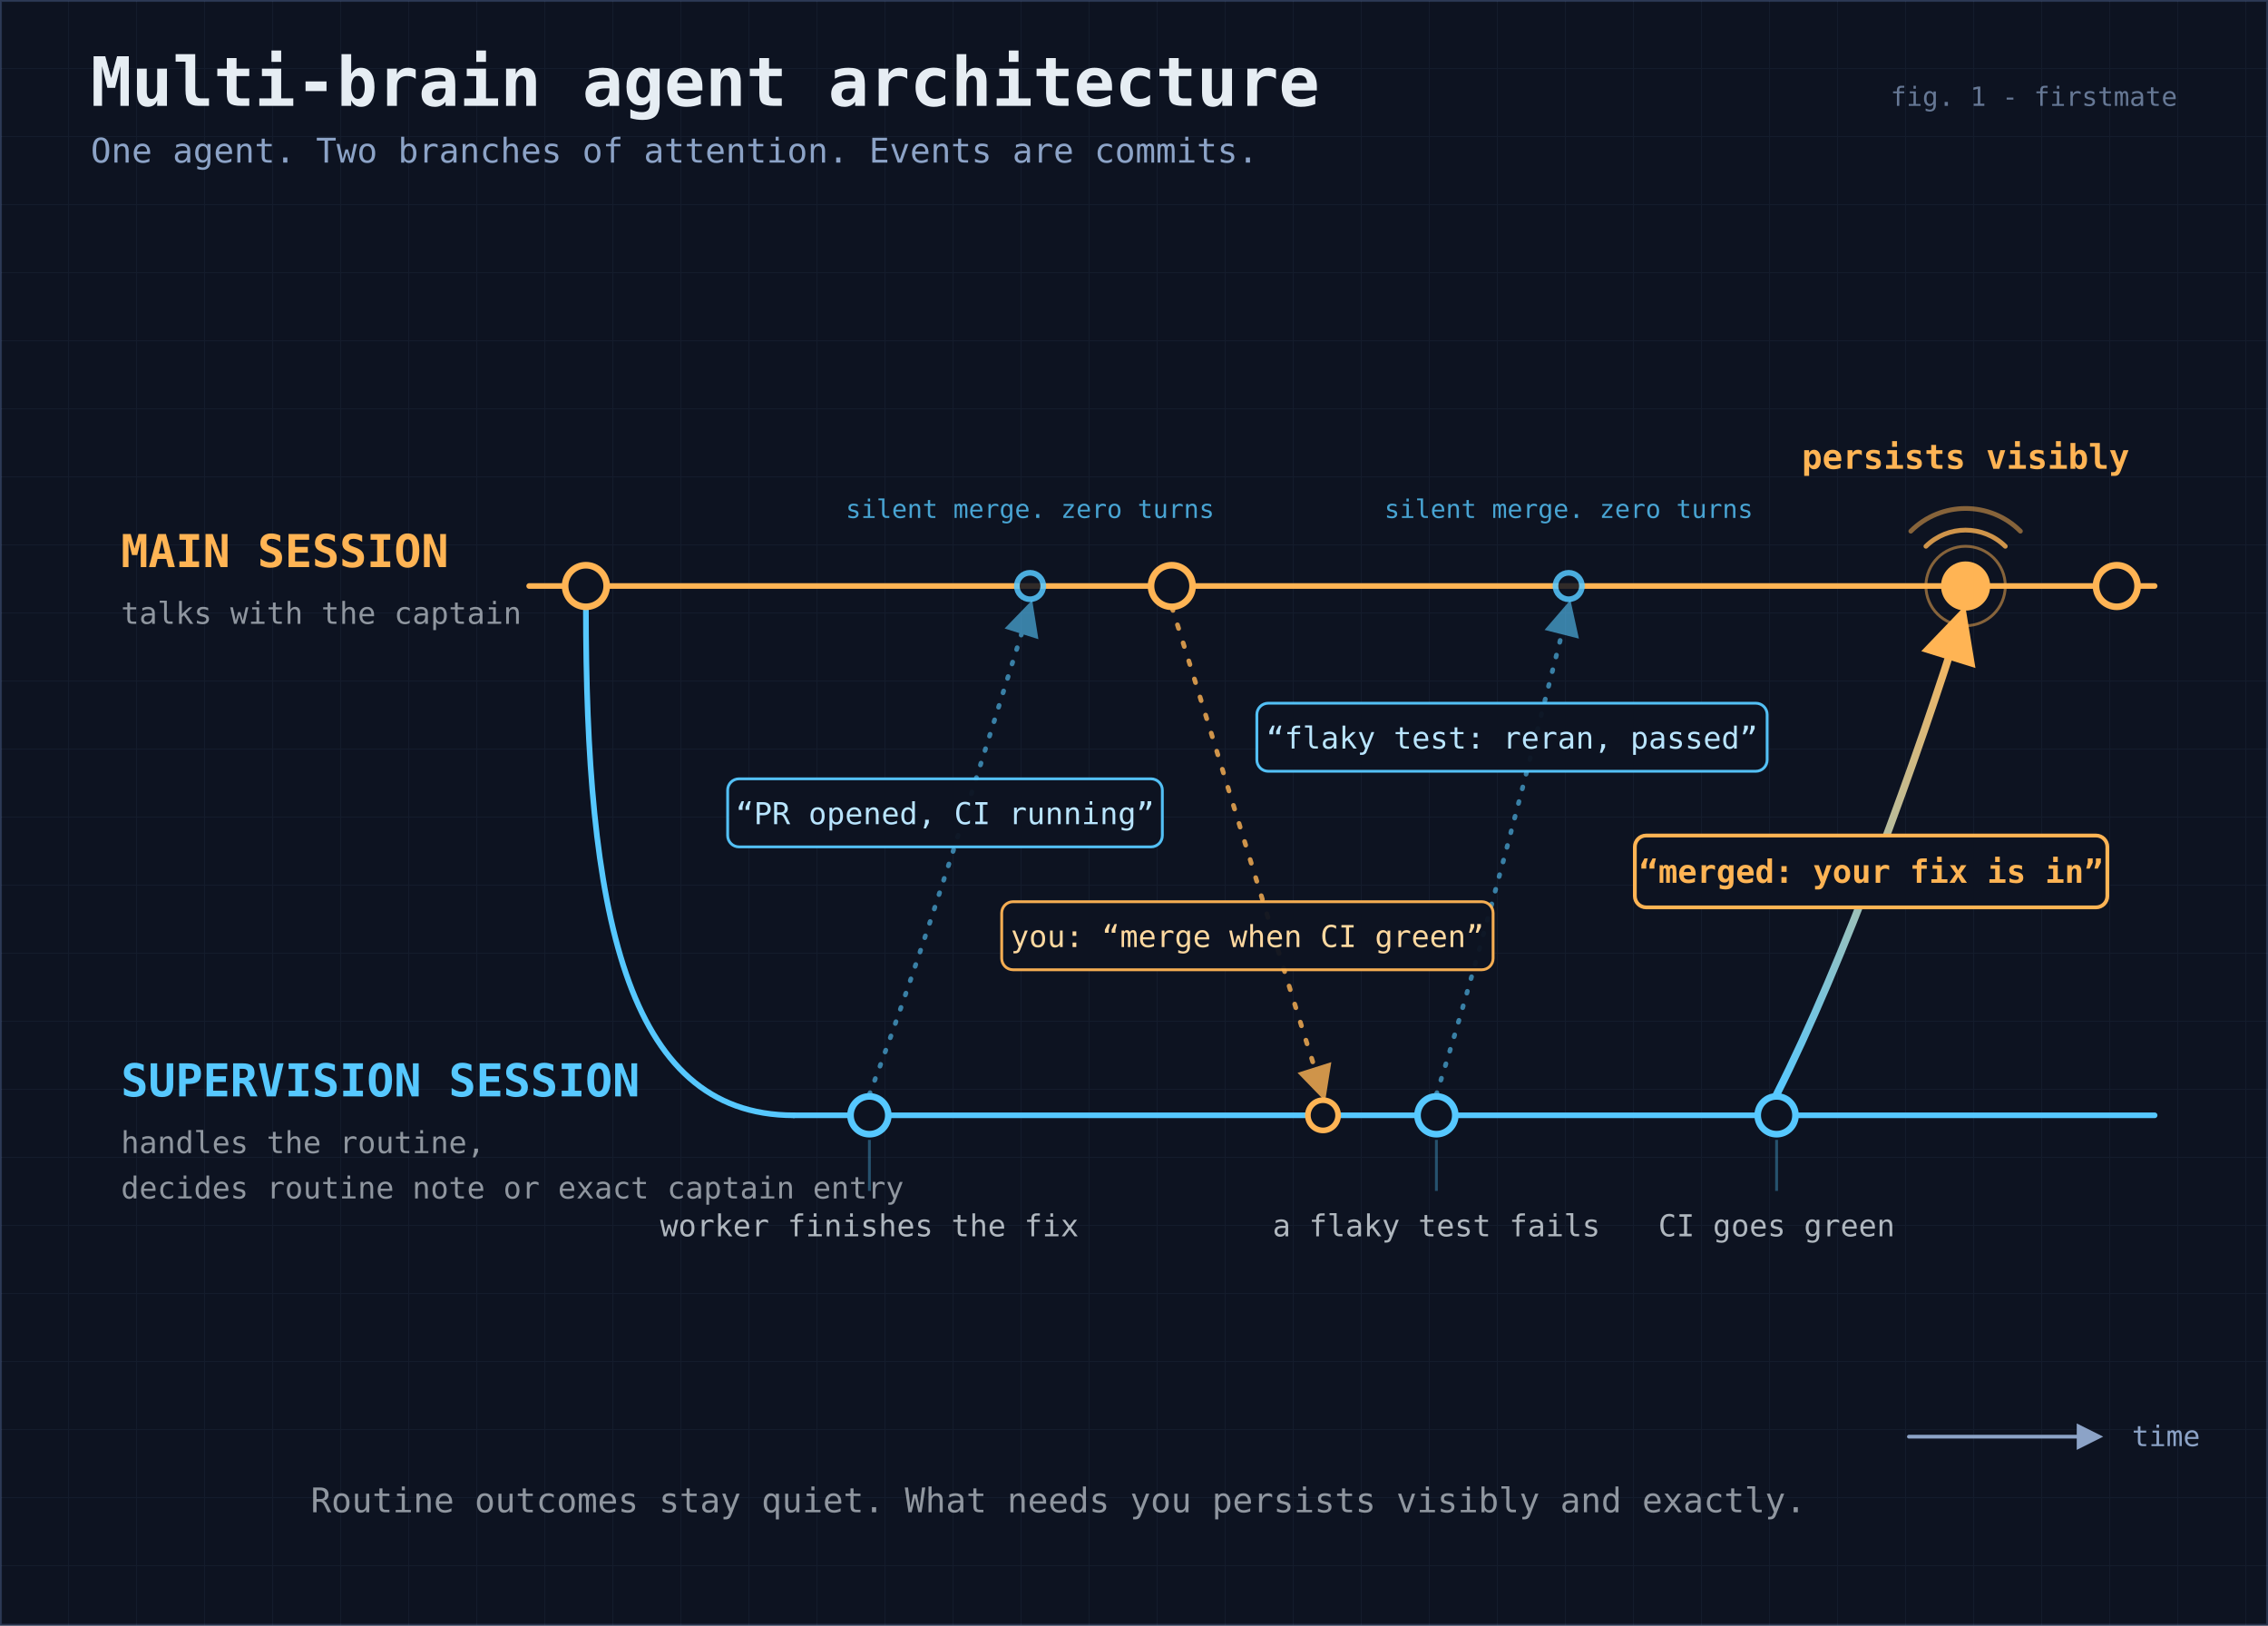
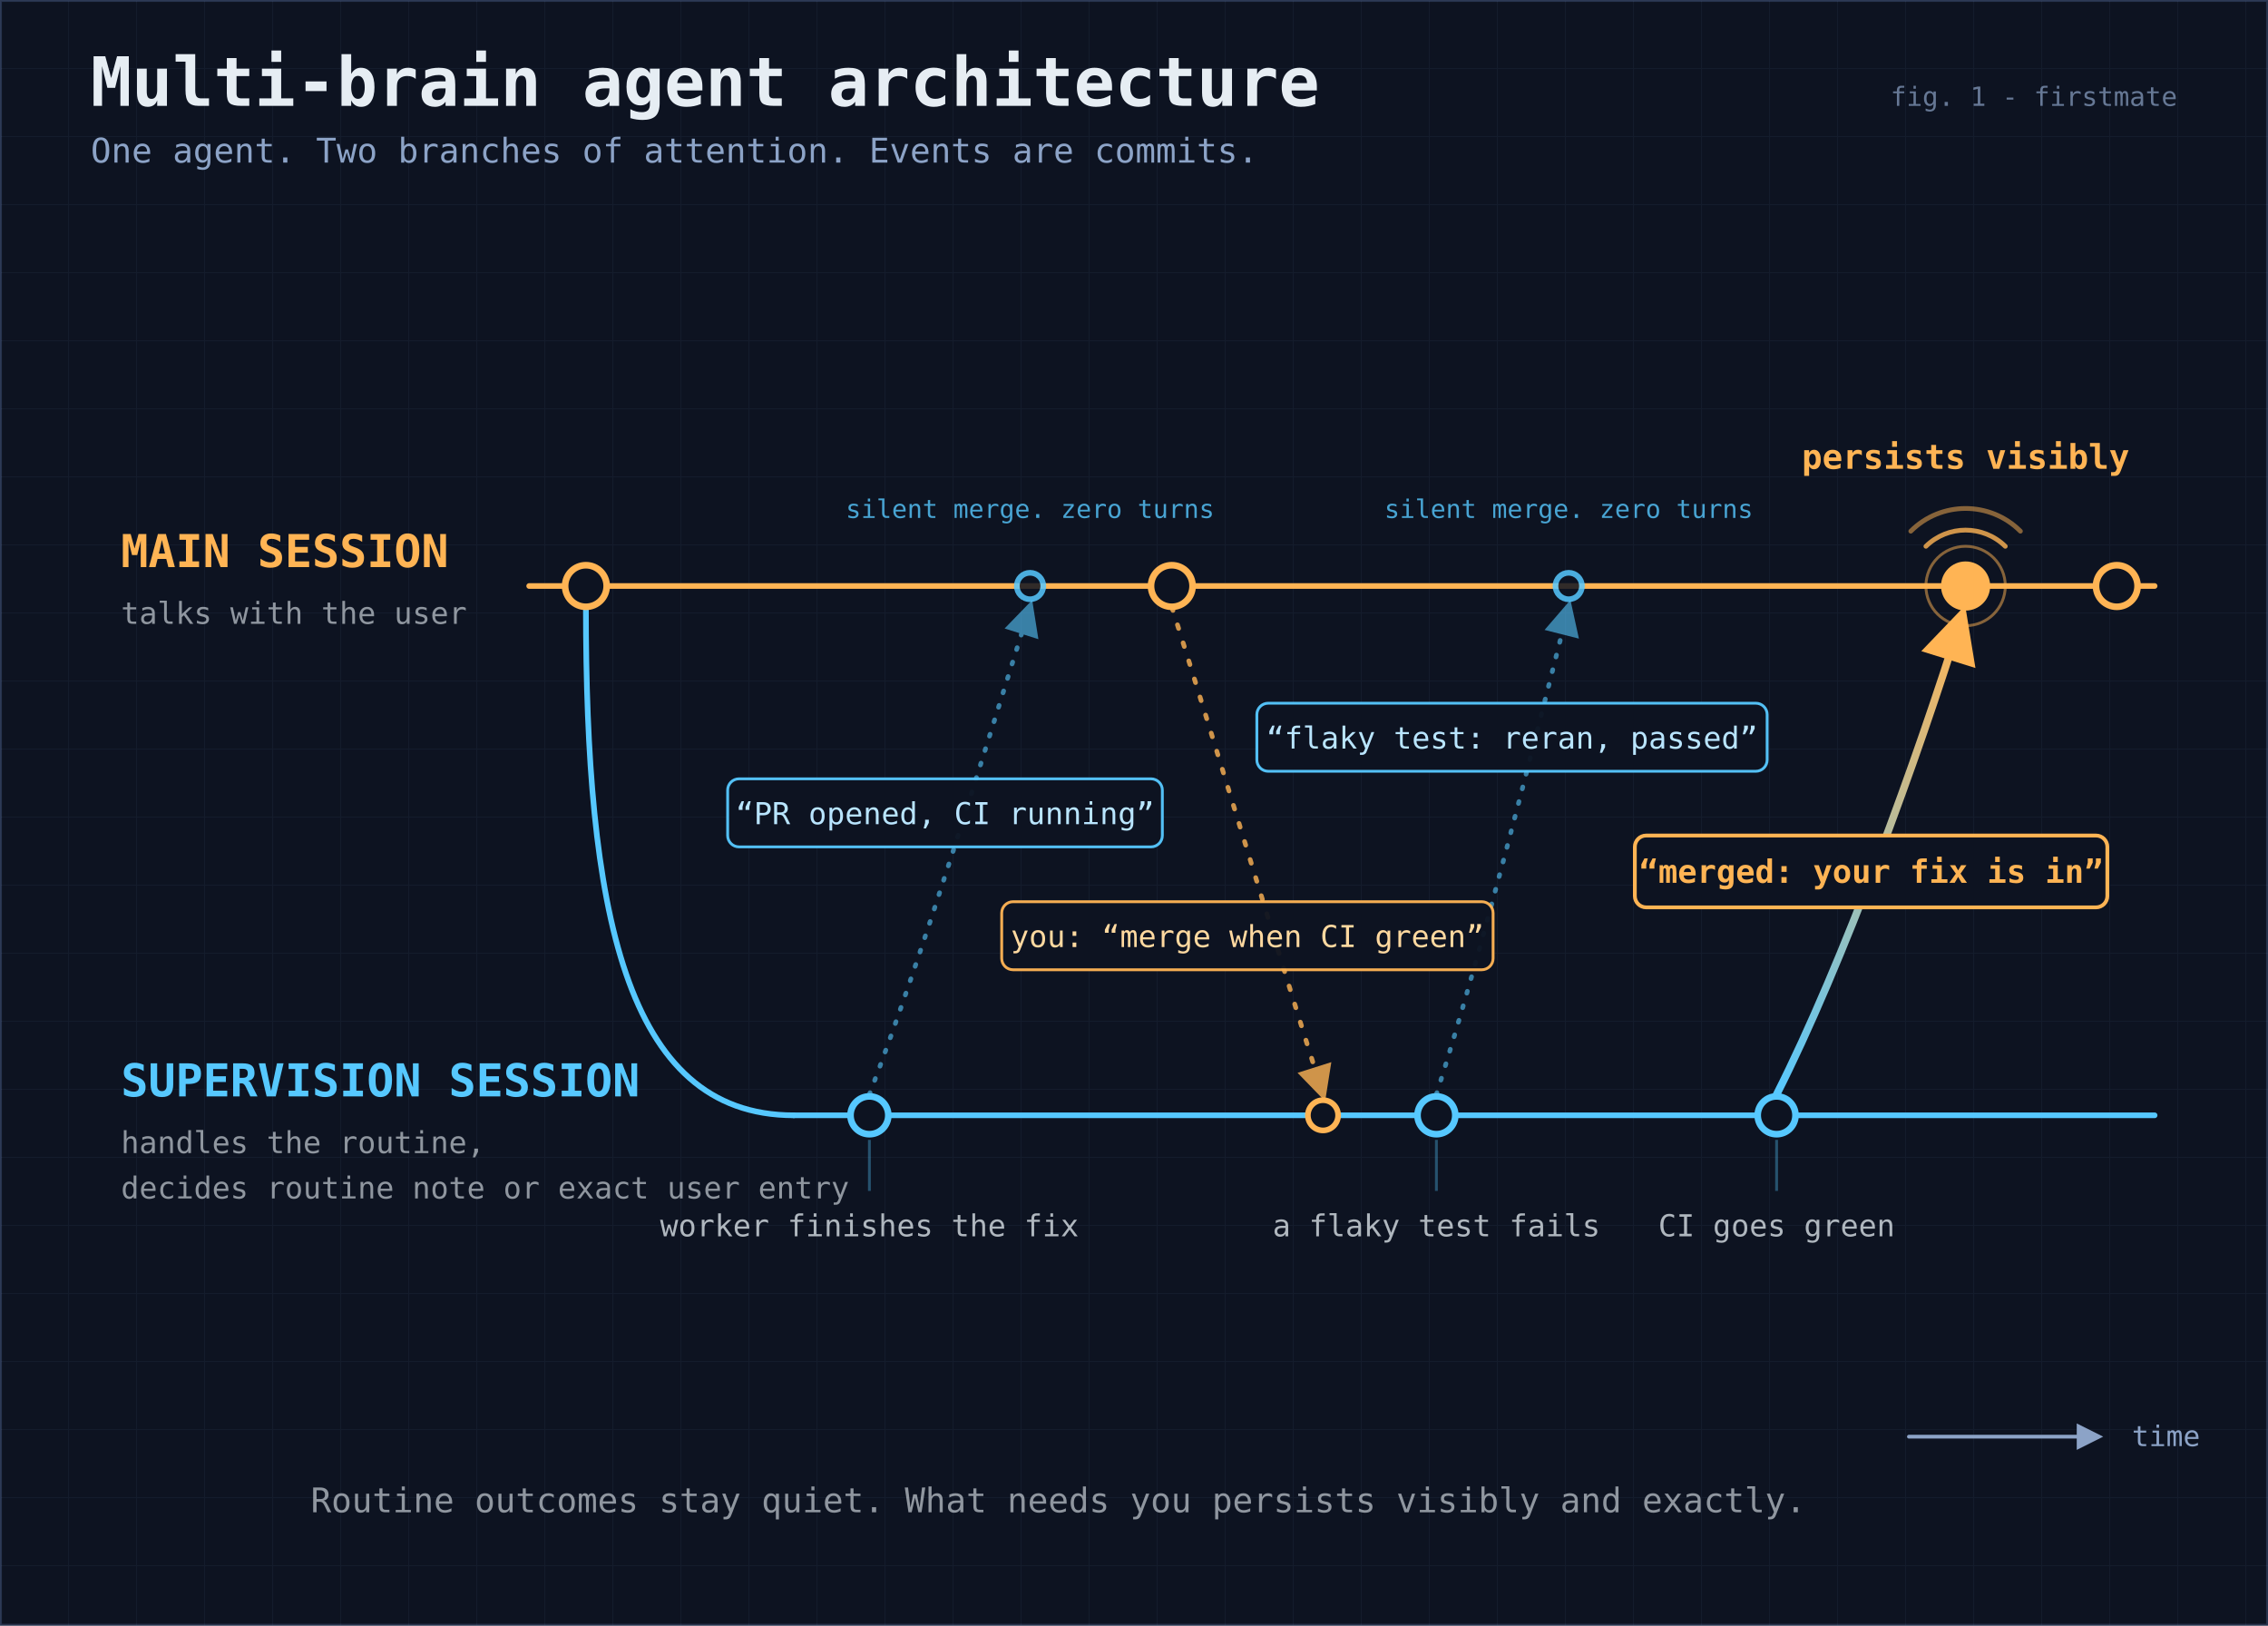
<svg xmlns="http://www.w3.org/2000/svg" viewBox="0 0 1200 860" width="1200" height="860" role="img" aria-labelledby="poster-title poster-desc">
  <defs>
    <pattern id="poster-grid" width="36" height="36" patternUnits="userSpaceOnUse">
      <path d="M 36 0 L 0 0 0 36" fill="none" stroke="#8CAAE6" stroke-opacity="0.06" stroke-width="1" />
    </pattern>
  </defs>
  <rect width="1200" height="860" fill="#0D1321" />
  <rect width="1200" height="860" fill="url(#poster-grid)" />
  <rect x="0.5" y="0.5" width="1199" height="859" fill="none" stroke="#94B4FF" stroke-opacity="0.20" stroke-width="1" />
  <g font-family="ui-monospace, SFMono-Regular, Menlo, Consolas, monospace">
    <text x="48" y="56" fill="#E6EDF3" font-size="36" font-weight="700">Multi-brain agent architecture</text>
    <text x="48" y="86" fill="#8CA3C7" font-size="18">One agent. Two branches of attention. Events are commits.</text>
    <text x="1152" y="56" text-anchor="end" fill="#8CA3C7" fill-opacity="0.7" font-size="14">fig. 1 - firstmate</text>
  </g>
  <g transform="translate(0 100)" font-family="ui-monospace, SFMono-Regular, Menlo, Consolas, monospace">
    <defs>
      <marker id="ah-cyan" viewBox="0 0 10 10" refX="8" refY="5" markerWidth="7.5" markerHeight="7.5" orient="auto-start-reverse">
        <path d="M 0 0 L 10 5 L 0 10 z" fill="#56C8FF" />
      </marker>
      <marker id="ah-amber" viewBox="0 0 10 10" refX="8" refY="5" markerWidth="7.5" markerHeight="7.5" orient="auto-start-reverse">
        <path d="M 0 0 L 10 5 L 0 10 z" fill="#FFB454" />
      </marker>
      <marker id="ah-time" viewBox="0 0 10 10" refX="8" refY="5" markerWidth="7" markerHeight="7" orient="auto-start-reverse">
        <path d="M 0 0 L 10 5 L 0 10 z" fill="#8CA3C7" />
      </marker>
      <linearGradient id="merge-up" x1="0" y1="1" x2="1" y2="0">
        <stop offset="0" stop-color="#56C8FF" />
        <stop offset="1" stop-color="#FFB454" />
      </linearGradient>
    </defs>
    <line x1="280" y1="210" x2="1140" y2="210" stroke="#FFB454" stroke-width="3" stroke-linecap="round" />
    <path d="M 310 221 C 310 380, 330 490, 420 490" fill="none" stroke="#56C8FF" stroke-width="3" stroke-linecap="round" />
    <line x1="420" y1="490" x2="1140" y2="490" stroke="#56C8FF" stroke-width="3" stroke-linecap="round" />
    <text x="64" y="200" fill="#FFB454" font-size="24" font-weight="700">MAIN SESSION</text>
-     <text x="64" y="230" fill="#E6EDF3" opacity="0.6" font-size="16">talks with the captain</text>
+     <text x="64" y="230" fill="#E6EDF3" opacity="0.6" font-size="16">talks with the user</text>
    <text x="64" y="480" fill="#56C8FF" font-size="24" font-weight="700">SUPERVISION SESSION</text>
    <text x="64" y="510" fill="#E6EDF3" opacity="0.6" font-size="16">handles the routine,</text>
-     <text x="64" y="534" fill="#E6EDF3" opacity="0.6" font-size="16">decides routine note or exact captain entry</text>
+     <text x="64" y="534" fill="#E6EDF3" opacity="0.6" font-size="16">decides routine note or exact user entry</text>
    <path id="arc-quiet-1" d="M 460 479 C 490 400, 520 300, 545 221" fill="none" stroke="#56C8FF" stroke-width="2.5" stroke-dasharray="1 7" stroke-linecap="round" opacity="0.6" marker-end="url(#ah-cyan)" />
    <path id="arc-cherry" d="M 620 221 C 645 300, 675 400, 700 479" fill="none" stroke="#FFB454" stroke-width="2.5" stroke-dasharray="2 8" stroke-linecap="round" opacity="0.8" marker-end="url(#ah-amber)" />
    <path id="arc-quiet-2" d="M 760 479 C 785 400, 810 300, 830 221" fill="none" stroke="#56C8FF" stroke-width="2.5" stroke-dasharray="1 7" stroke-linecap="round" opacity="0.6" marker-end="url(#ah-cyan)" />
    <path id="arc-wake" d="M 940 479 C 975 410, 1015 300, 1038 226" fill="none" stroke="url(#merge-up)" stroke-width="4" stroke-linecap="round" marker-end="url(#ah-amber)" />
    <g id="chip-quiet-1">
      <rect x="385" y="312" width="230" height="36" rx="6" fill="#0D1321" stroke="#56C8FF" stroke-width="1.5" opacity="0.95" />
      <text x="500" y="336" text-anchor="middle" fill="#B9E5FF" font-size="16">“PR opened, CI running”</text>
    </g>
    <g id="chip-cherry">
      <rect x="530" y="377" width="260" height="36" rx="6" fill="#0D1321" stroke="#FFB454" stroke-width="1.5" opacity="0.95" />
      <text x="660" y="401" text-anchor="middle" fill="#FFD9A0" font-size="16">you: “merge when CI green”</text>
    </g>
    <g id="chip-quiet-2">
      <rect x="665" y="272" width="270" height="36" rx="6" fill="#0D1321" stroke="#56C8FF" stroke-width="1.5" opacity="0.95" />
      <text x="800" y="296" text-anchor="middle" fill="#B9E5FF" font-size="16">“flaky test: reran, passed”</text>
    </g>
    <g id="chip-wake">
      <rect x="865" y="342" width="250" height="38" rx="6" fill="#0D1321" stroke="#FFB454" stroke-width="2" />
      <text x="990" y="367" text-anchor="middle" fill="#FFB454" font-size="17" font-weight="600">“merged: your fix is in”</text>
    </g>
    <g id="main-commits">
      <circle cx="310" cy="210" r="11" fill="#0D1321" stroke="#FFB454" stroke-width="3.5" />
      <circle cx="620" cy="210" r="11" fill="#0D1321" stroke="#FFB454" stroke-width="3.5" />
      <circle cx="1120" cy="210" r="11" fill="#0D1321" stroke="#FFB454" stroke-width="3.5" />
    </g>
    <g id="silent-landings">
      <circle cx="545" cy="210" r="7" fill="#0D1321" stroke="#56C8FF" stroke-width="3" opacity="0.85" />
      <circle cx="830" cy="210" r="7" fill="#0D1321" stroke="#56C8FF" stroke-width="3" opacity="0.85" />
    </g>
    <text x="545" y="174" text-anchor="middle" fill="#56C8FF" opacity="0.8" font-size="13.5">silent merge. zero turns</text>
    <text x="830" y="174" text-anchor="middle" fill="#56C8FF" opacity="0.8" font-size="13.5">silent merge. zero turns</text>
    <g id="merge-commit">
      <circle cx="1040" cy="210" r="13" fill="#FFB454" />
      <circle cx="1040" cy="210" r="21" fill="none" stroke="#FFB454" stroke-width="1.5" opacity="0.5" />
      <path d="M 1019 189 A 30 30 0 0 1 1061 189" fill="none" stroke="#FFB454" stroke-width="2.5" stroke-linecap="round" opacity="0.8" />
      <path d="M 1011 181 A 41 41 0 0 1 1069 181" fill="none" stroke="#FFB454" stroke-width="2.5" stroke-linecap="round" opacity="0.5" />
    </g>
    <text x="1040" y="148" text-anchor="middle" fill="#FFB454" font-size="18" font-weight="700">persists visibly</text>
    <g id="branch-commits">
      <circle cx="460" cy="490" r="10" fill="#0D1321" stroke="#56C8FF" stroke-width="3.5" />
      <circle cx="760" cy="490" r="10" fill="#0D1321" stroke="#56C8FF" stroke-width="3.5" />
      <circle cx="940" cy="490" r="10" fill="#0D1321" stroke="#56C8FF" stroke-width="3.5" />
    </g>
    <circle cx="700" cy="490" r="8" fill="#0D1321" stroke="#FFB454" stroke-width="3" />
    <line x1="460" y1="503" x2="460" y2="530" stroke="#56C8FF" stroke-width="1.5" opacity="0.35" />
    <text x="460" y="554" text-anchor="middle" fill="#E6EDF3" opacity="0.75" font-size="16">worker finishes the fix</text>
    <line x1="760" y1="503" x2="760" y2="530" stroke="#56C8FF" stroke-width="1.5" opacity="0.35" />
    <text x="760" y="554" text-anchor="middle" fill="#E6EDF3" opacity="0.75" font-size="16">a flaky test fails</text>
    <line x1="940" y1="503" x2="940" y2="530" stroke="#56C8FF" stroke-width="1.5" opacity="0.35" />
    <text x="940" y="554" text-anchor="middle" fill="#E6EDF3" opacity="0.75" font-size="16">CI goes green</text>
    <line x1="1010" y1="660" x2="1110" y2="660" stroke="#8CA3C7" stroke-width="2" stroke-linecap="round" marker-end="url(#ah-time)" />
    <text x="1128" y="665" fill="#8CA3C7" font-size="15">time</text>
    <text x="560" y="700" text-anchor="middle" fill="#E6EDF3" opacity="0.6" font-size="18">Routine outcomes stay quiet. What needs you persists visibly and exactly.</text>
  </g>
</svg>
